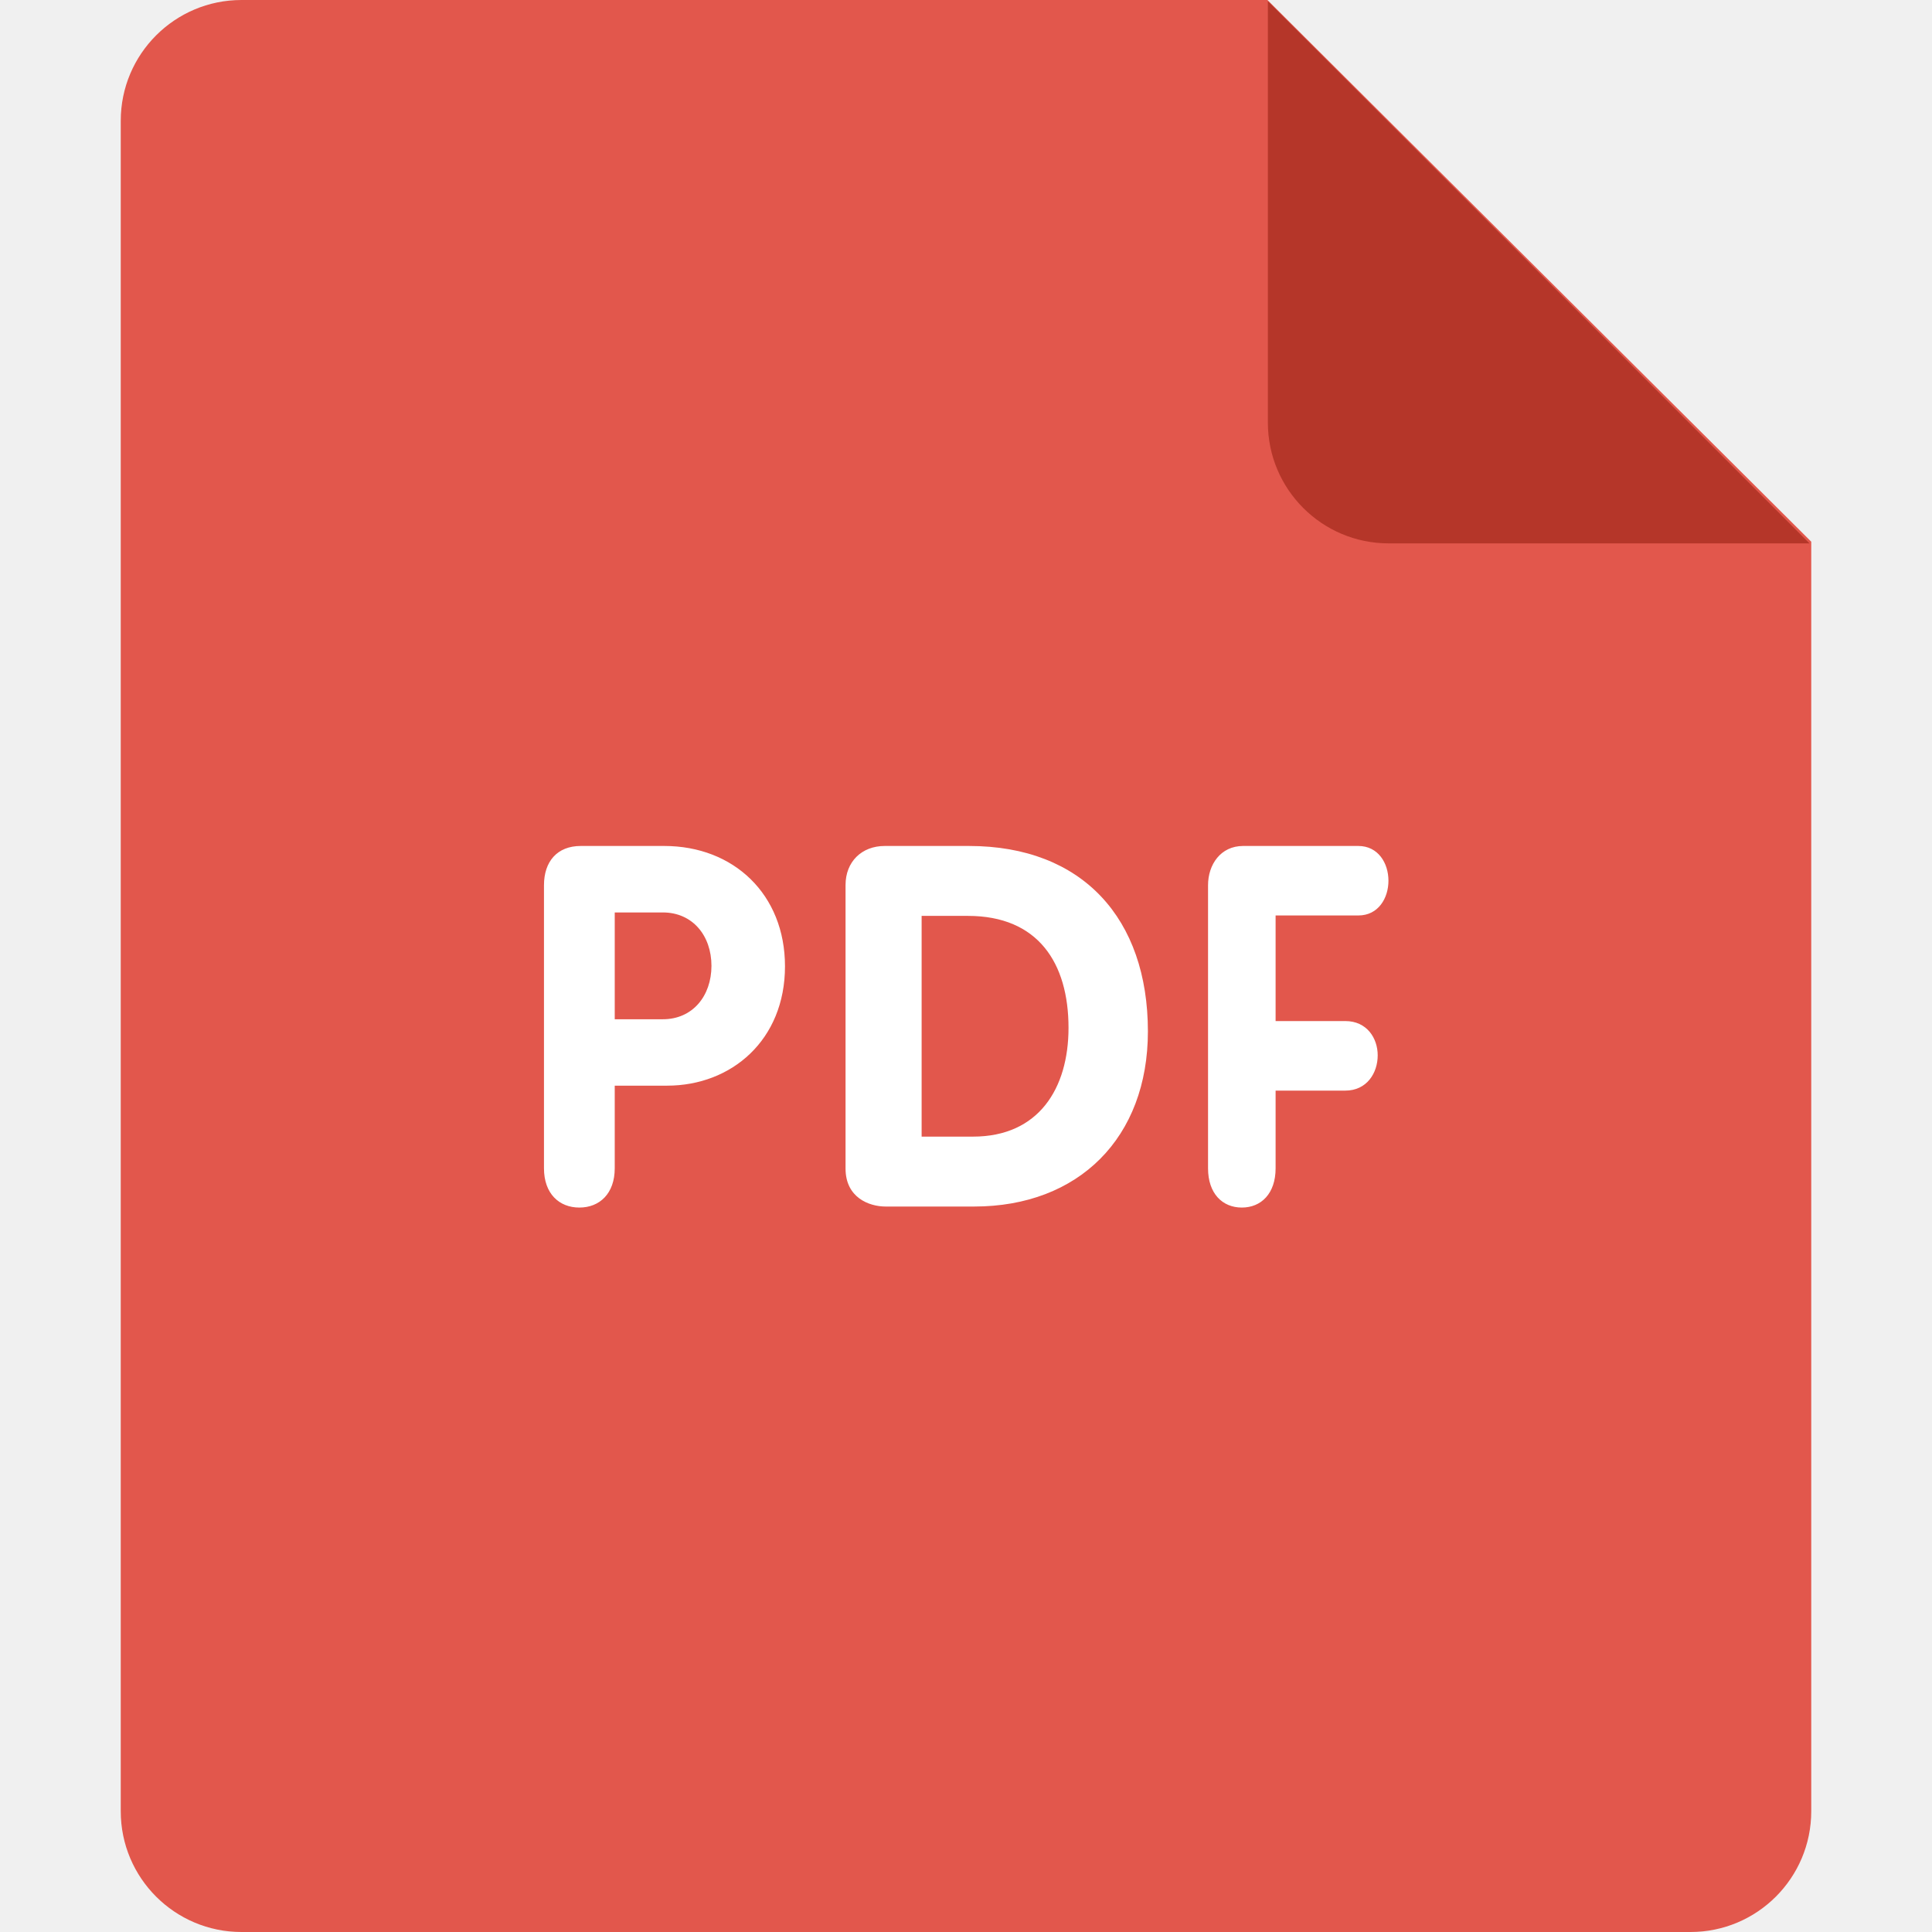
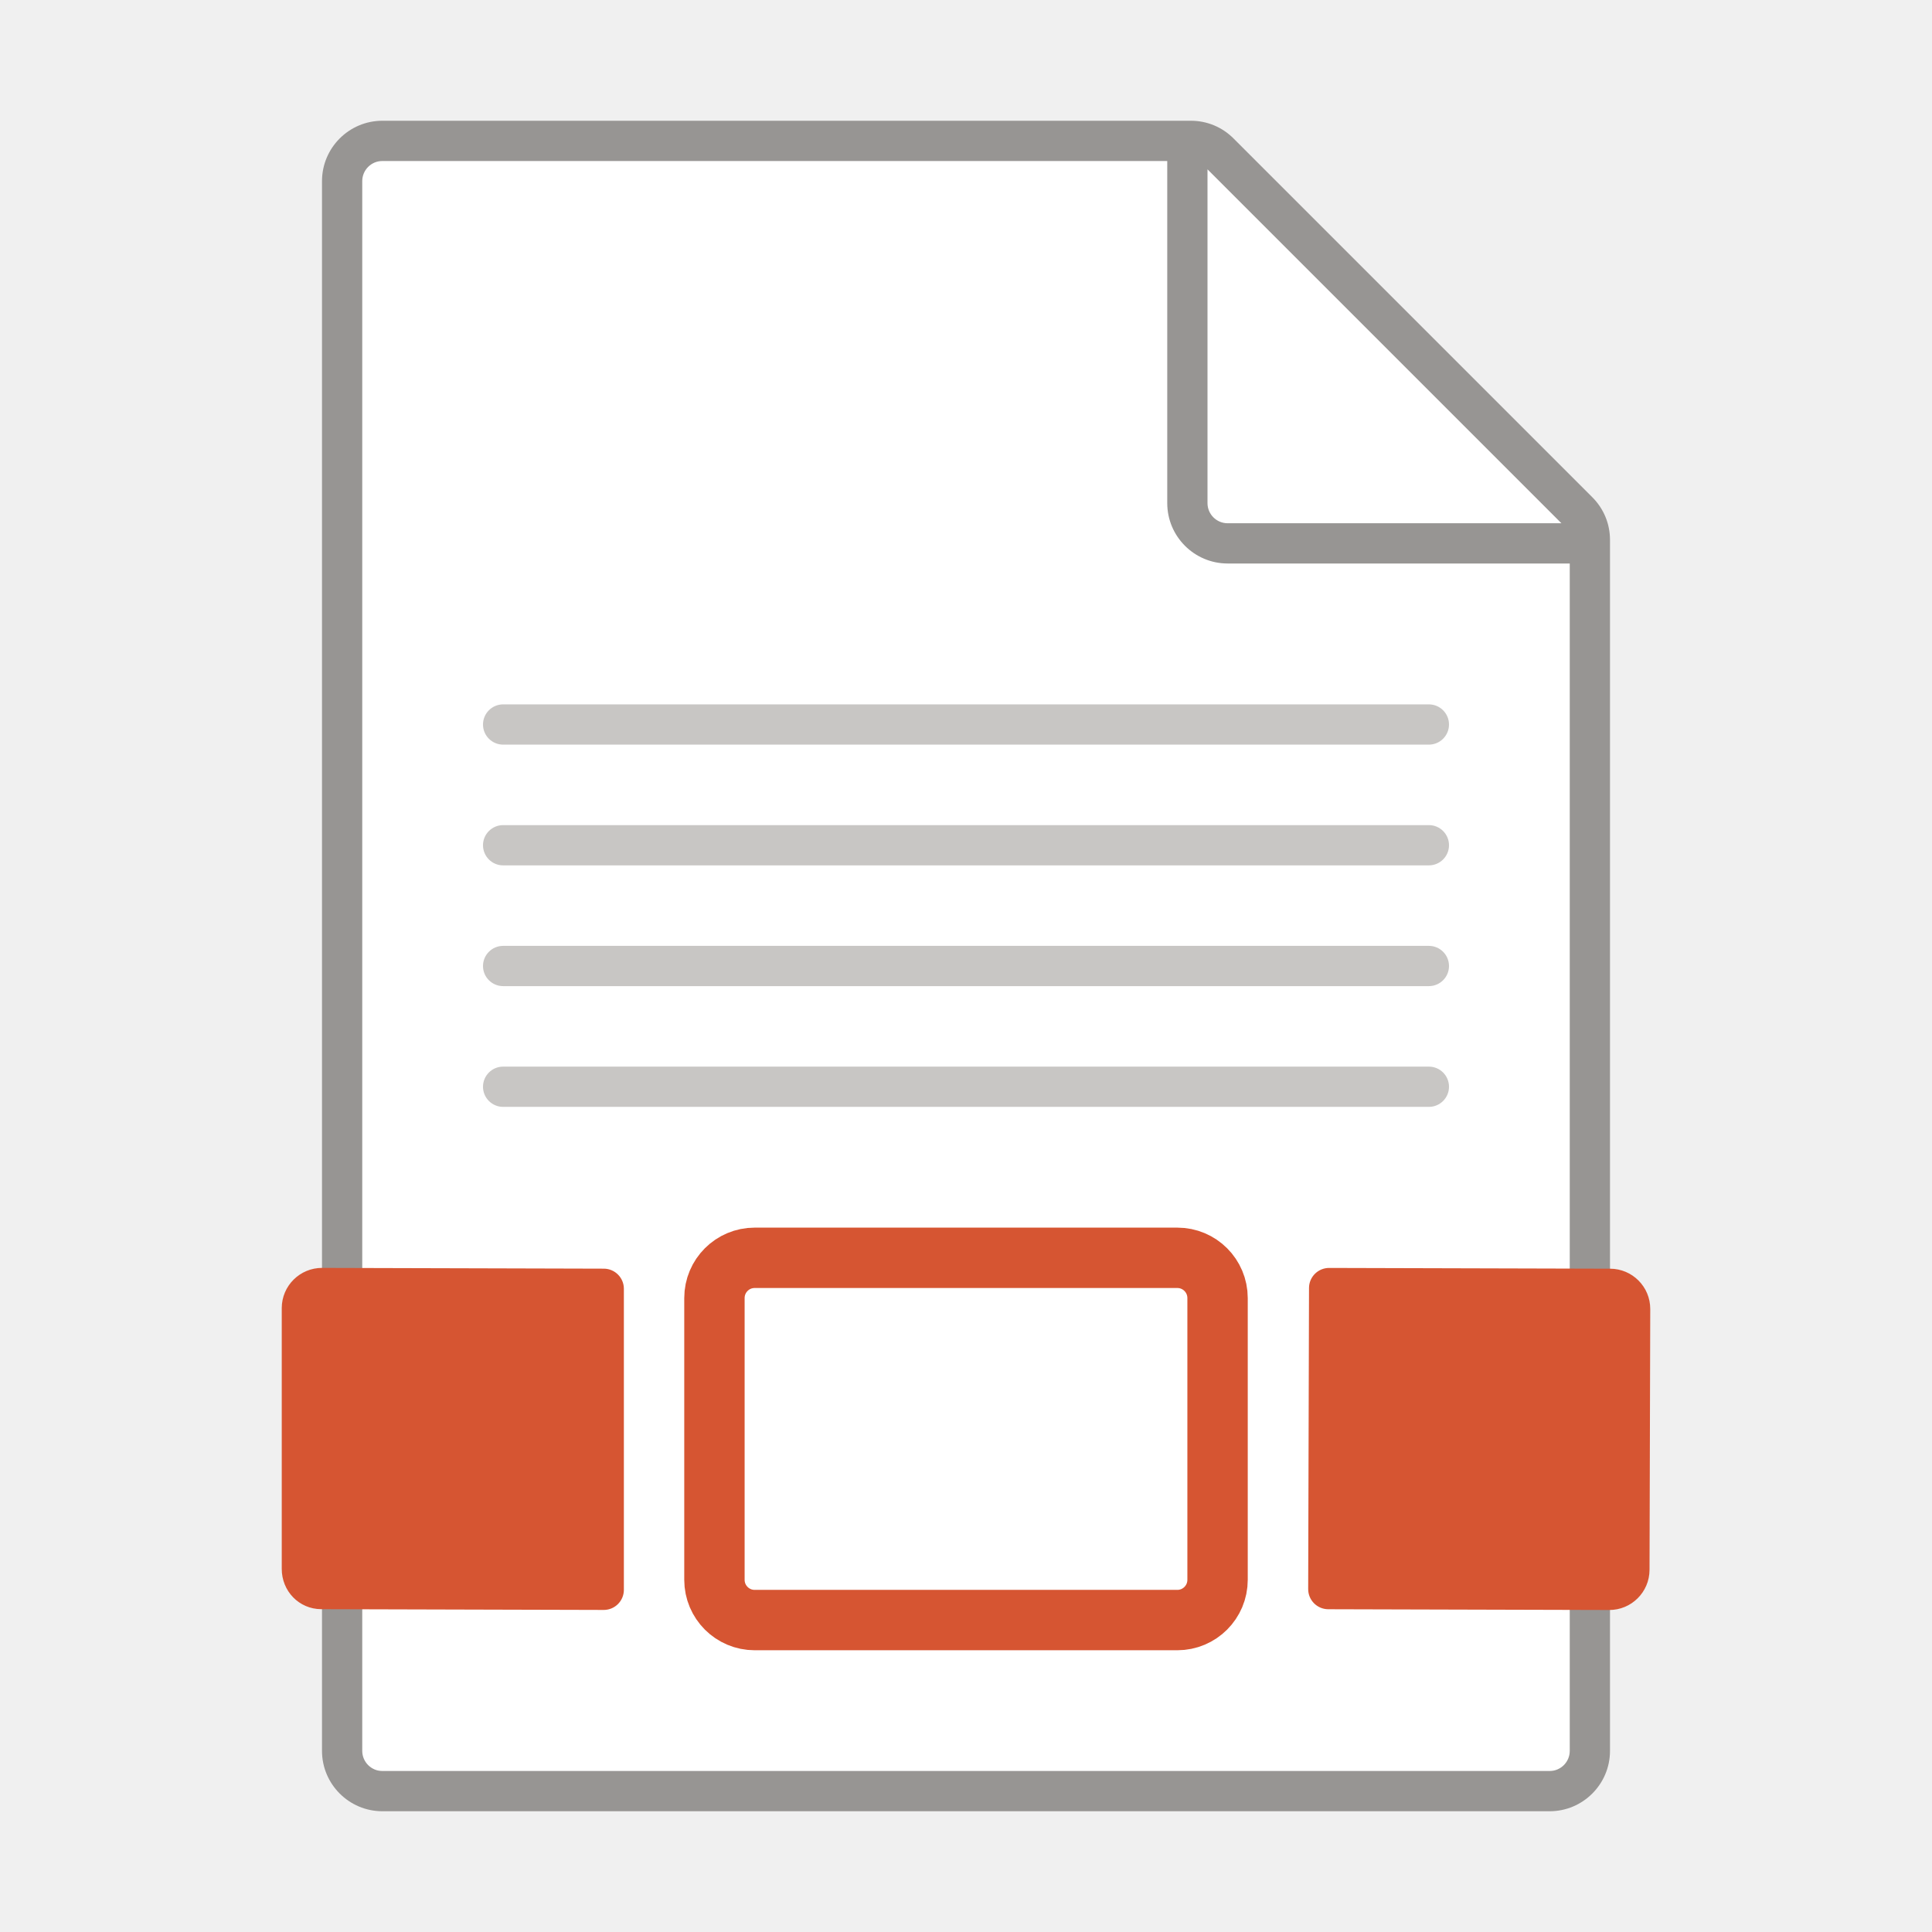
- <svg xmlns="http://www.w3.org/2000/svg" version="1.1" id="Layer_1" x="0px" y="0px" viewBox="0 0 309.267 309.267" style="enable-background:new 0 0 309.267 309.267;" xml:space="preserve">
-   <g>
-     <path style="fill:#E2574C;" d="M38.658,0h164.23l87.049,86.711v203.227c0,10.679-8.659,19.329-19.329,19.329H38.658   c-10.67,0-19.329-8.65-19.329-19.329V19.329C19.329,8.65,27.989,0,38.658,0z" />
-     <path style="fill:#B53629;" d="M289.658,86.981h-67.372c-10.67,0-19.329-8.659-19.329-19.329V0.193L289.658,86.981z" />
-     <path style="fill:#FFFFFF;" d="M217.434,146.544c3.238,0,4.823-2.822,4.823-5.557c0-2.832-1.653-5.567-4.823-5.567h-18.44   c-3.605,0-5.615,2.986-5.615,6.282v45.317c0,4.04,2.3,6.282,5.412,6.282c3.093,0,5.403-2.242,5.403-6.282v-12.438h11.153   c3.46,0,5.19-2.832,5.19-5.644c0-2.754-1.73-5.49-5.19-5.49h-11.153v-16.903C204.194,146.544,217.434,146.544,217.434,146.544z    M155.107,135.42h-13.492c-3.663,0-6.263,2.513-6.263,6.243v45.395c0,4.629,3.74,6.079,6.417,6.079h14.159   c16.758,0,27.824-11.027,27.824-28.047C183.743,147.095,173.325,135.42,155.107,135.42z M155.755,181.946h-8.225v-35.334h7.413   c11.221,0,16.101,7.529,16.101,17.918C171.044,174.253,166.25,181.946,155.755,181.946z M106.33,135.42H92.964   c-3.779,0-5.886,2.493-5.886,6.282v45.317c0,4.04,2.416,6.282,5.663,6.282s5.663-2.242,5.663-6.282v-13.231h8.379   c10.341,0,18.875-7.326,18.875-19.107C125.659,143.152,117.425,135.42,106.33,135.42z M106.108,163.158h-7.703v-17.097h7.703   c4.755,0,7.78,3.711,7.78,8.553C113.878,159.447,110.863,163.158,106.108,163.158z" />
-   </g>
-   <g>
- </g>
-   <g>
- </g>
-   <g>
- </g>
-   <g>
- </g>
-   <g>
- </g>
-   <g>
- </g>
-   <g>
- </g>
-   <g>
- </g>
-   <g>
- </g>
-   <g>
- </g>
-   <g>
- </g>
-   <g>
- </g>
-   <g>
- </g>
-   <g>
- </g>
-   <g>
- </g>
+ <svg xmlns="http://www.w3.org/2000/svg" viewBox="0 0 96 96" fill="#FFF" stroke-miterlimit="10" stroke-width="3">
+   <path d="M60.958,8h-42.688C17.569,8,17,8.569,17,9.27v77.46C17,87.431,17.569,88,18.27,88h59.682 c0.701,0,1.27-0.569,1.27-1.27V26.264c0-0.786-0.312-1.54-0.868-2.095L63.053,8.868 C62.497,8.312,61.744,8,60.958,8z" />
+   <path fill="#979593" d="M79.121,24.707L61.293,6.879C60.727,6.312,59.974,6,59.172,6H19c-1.654,0-3,1.346-3,3v78 c0,1.654,1.346,3,3,3h58c1.654,0,3-1.346,3-3V26.828C80,26.027,79.688,25.274,79.121,24.707z M60,8.414L77.586,26H61 c-0.552,0-1-0.448-1-1V8.414z M77,88H19c-0.552,0-1-0.448-1-1V9c0-0.552,0.448-1,1-1h39v17c0,1.654,1.346,3,3,3h17v59 C78,87.552,77.552,88,77,88z" />
+   <path fill="#C8C6C4" d="M71 37H25c-.552 0-1-.448-1-1l0 0c0-.552.448-1 1-1h46c.552 0 1 .448 1 1l0 0C72 36.552 71.552 37 71 37zM71 43H25c-.552 0-1-.448-1-1l0 0c0-.552.448-1 1-1h46c.552 0 1 .448 1 1l0 0C72 42.552 71.552 43 71 43zM71 49H25c-.552 0-1-.448-1-1l0 0c0-.552.448-1 1-1h46c.552 0 1 .448 1 1l0 0C72 48.552 71.552 49 71 49zM71 55H25c-.552 0-1-.448-1-1l0 0c0-.552.448-1 1-1h46c.552 0 1 .448 1 1l0 0C72 54.552 71.552 55 71 55z" />
+   <path fill="#D65532" d="M66.047 63.003l13.959.038c1.105.003 1.998.901 1.994 2.006l-.036 12.959c-.003 1.105-.901 1.998-2.006 1.994L66 79.962c-.552-.002-.999-.451-.997-1.003L65.044 64C65.045 63.448 65.494 63.001 66.047 63.003zM31 78.997c0 .553-.449 1.002-1.003 1l-14.034-.038c-1.107-.003-1.966-.901-1.963-2.006V64.995c.003-1.105.903-1.998 2.01-1.994l13.993.038c.551.002.997.449.997 1V78.997z" />
+   <path fill="none" stroke="#D65532" stroke-linecap="round" stroke-linejoin="round" d="M58.5,80.5h-21c-1.105,0-2-0.895-2-2v-14c0-1.105,0.895-2,2-2h21c1.105,0,2,0.895,2,2v14 C60.5,79.605,59.605,80.5,58.5,80.5z" />
</svg>
